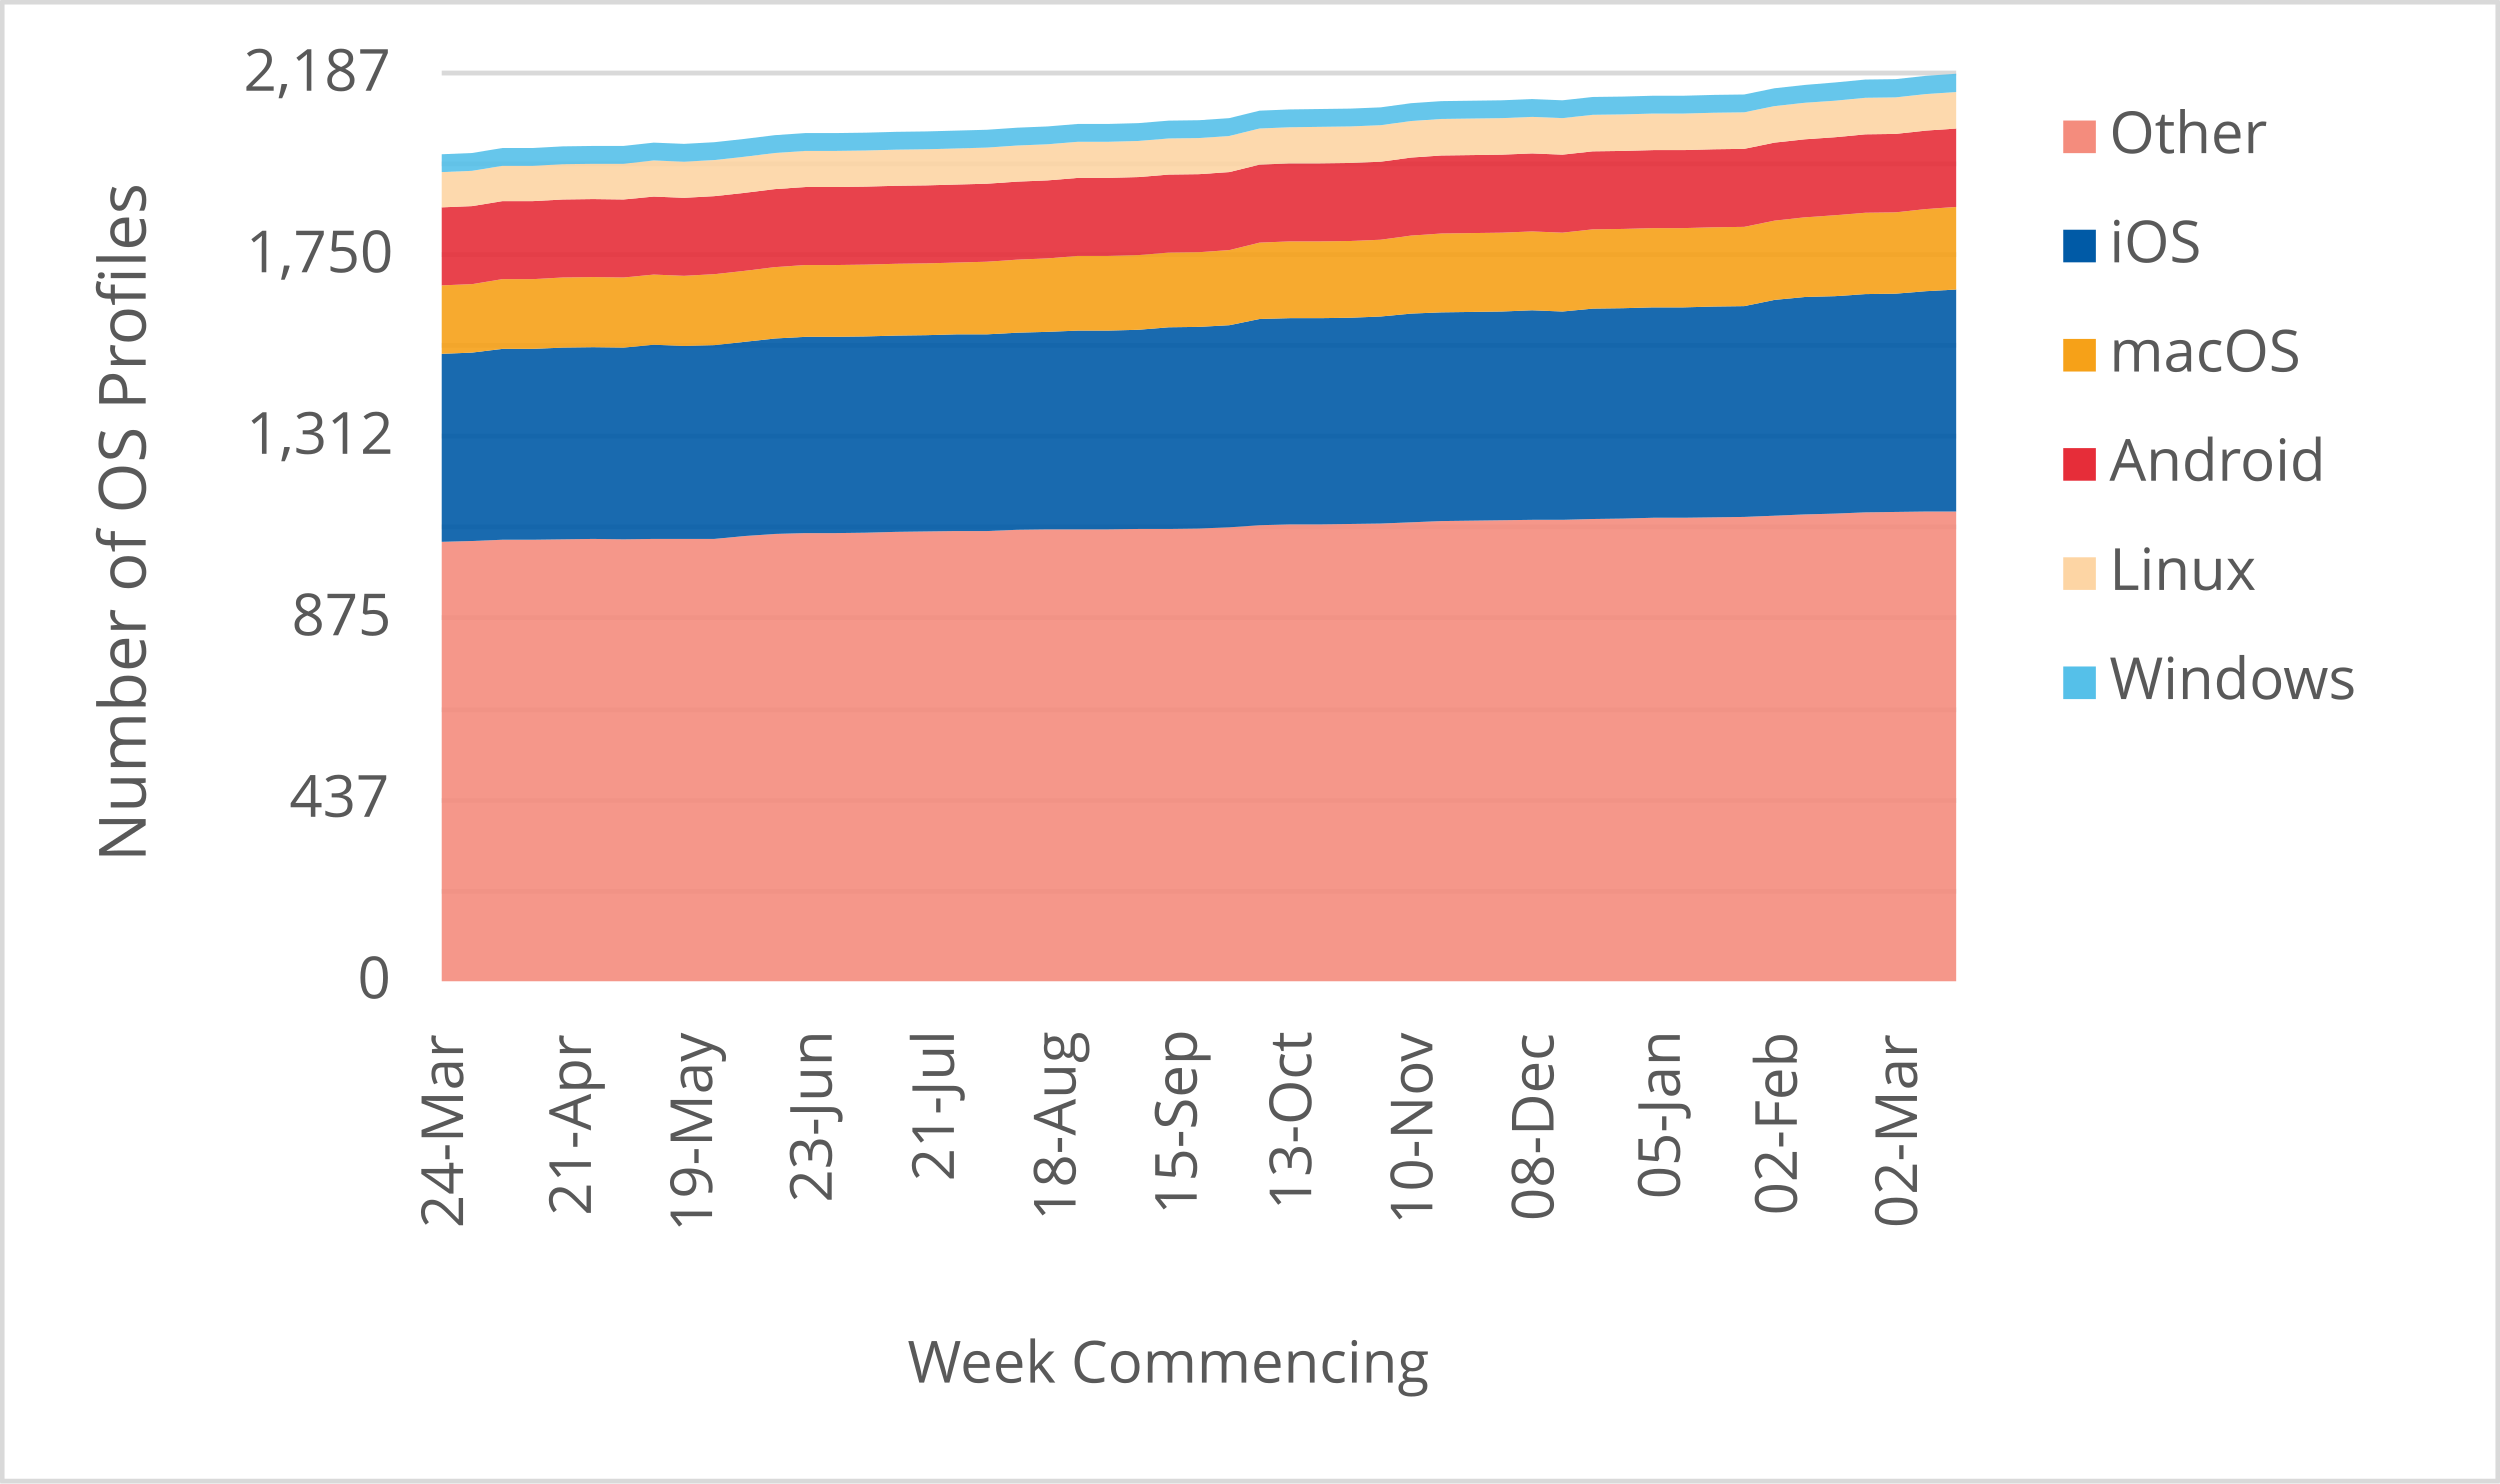
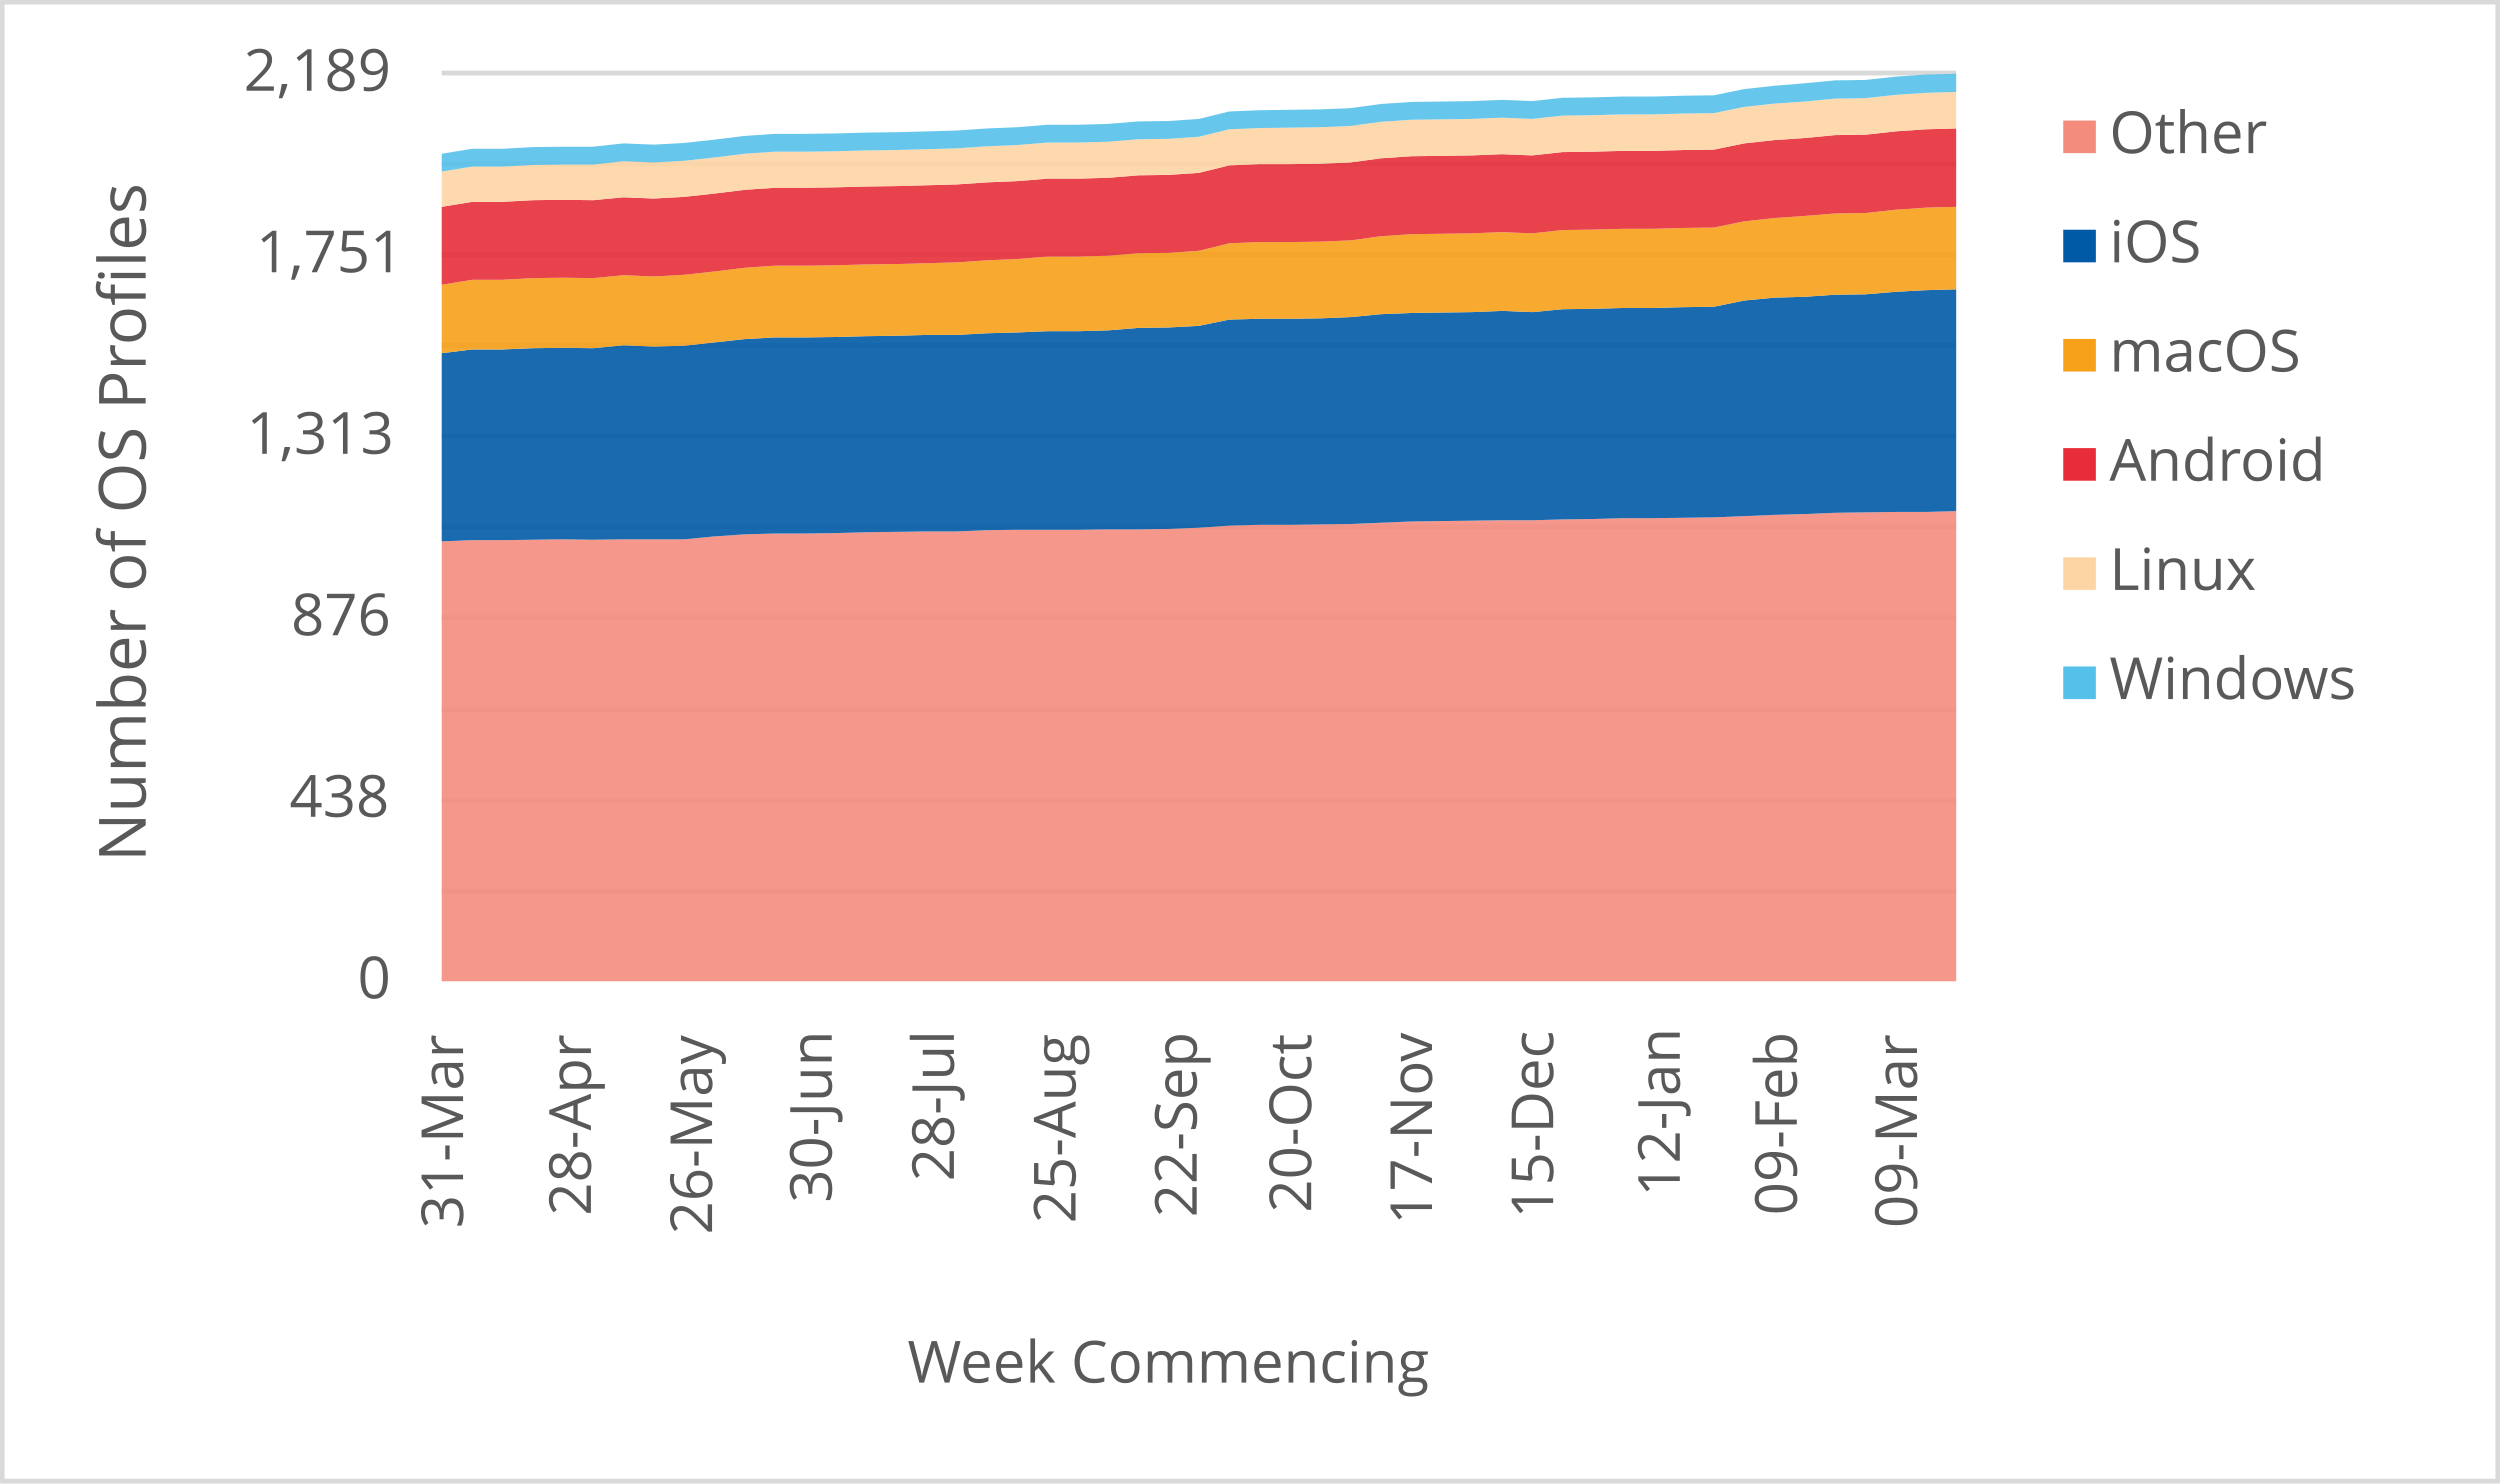
<svg xmlns="http://www.w3.org/2000/svg" width="1763" height="1046" xml:space="preserve" overflow="hidden">
  <defs>
    <clipPath id="clip0">
      <rect x="2917" y="346" width="1763" height="1046" />
    </clipPath>
  </defs>
  <g clip-path="url(#clip0)" transform="translate(-2917 -346)">
    <rect x="2918" y="347" width="1760" height="1043" fill="#FFFFFF" />
    <g>
      <path d="    M3228.5 974.532 4296.5 974.532    M3228.5 910.53 4296.5 910.53    M3228.5 846.528 4296.5 846.528    M3228.5 781.526 4296.5 781.526    M3228.5 717.524 4296.5 717.524    M3228.5 653.522 4296.5 653.522    M3228.5 589.52 4296.5 589.52    M3228.5 525.517 4296.5 525.517    M3228.5 461.515 4296.5 461.515    M3228.5 397.5 4296.5 397.5" stroke="#D9D9D9" stroke-width="3.438" stroke-linejoin="round" stroke-miterlimit="10" fill="none" />
    </g>
    <g>
      <path d="M 1038.5 4296.5 1038.5" stroke="#D9D9D9" stroke-width="3.438" stroke-linejoin="round" stroke-miterlimit="10" fill="none" fill-rule="evenodd" />
    </g>
    <g>
-       <text fill="#595959" font-family="Verdana,Open Sans,DejaVu Sans,sans-serif" font-weight="400" font-size="41" transform="matrix(6.12323e-17 -1 1 6.12323e-17 3243.545 1212.051)">24-Mar</text>
+       <text fill="#595959" font-family="Verdana,Open Sans,DejaVu Sans,sans-serif" font-weight="400" font-size="41" transform="matrix(6.12323e-17 -1 1 6.12323e-17 3243.545 1212.171)">31-Mar</text>
    </g>
    <g>
-       <text fill="#595959" font-family="Verdana,Open Sans,DejaVu Sans,sans-serif" font-weight="400" font-size="41" transform="matrix(6.12323e-17 -1 1 6.12323e-17 3333.709 1203.302)">21-Apr</text>
+       <text fill="#595959" font-family="Verdana,Open Sans,DejaVu Sans,sans-serif" font-weight="400" font-size="41" transform="matrix(6.12323e-17 -1 1 6.12323e-17 3333.709 1203.302)">28-Apr</text>
    </g>
    <g>
-       <text fill="#595959" font-family="Verdana,Open Sans,DejaVu Sans,sans-serif" font-weight="400" font-size="41" transform="matrix(6.12323e-17 -1 1 6.12323e-17 3419.149 1214.753)">19-May</text>
+       <text fill="#595959" font-family="Verdana,Open Sans,DejaVu Sans,sans-serif" font-weight="400" font-size="41" transform="matrix(6.12323e-17 -1 1 6.12323e-17 3419.149 1216.515)">26-May</text>
    </g>
    <g>
-       <text fill="#595959" font-family="Verdana,Open Sans,DejaVu Sans,sans-serif" font-weight="400" font-size="41" transform="matrix(6.12323e-17 -1 1 6.12323e-17 3503.518 1194.053)">23-Jun</text>
+       <text fill="#595959" font-family="Verdana,Open Sans,DejaVu Sans,sans-serif" font-weight="400" font-size="41" transform="matrix(6.12323e-17 -1 1 6.12323e-17 3503.538 1194.173)">30-Jun</text>
    </g>
    <g>
-       <text fill="#595959" font-family="Verdana,Open Sans,DejaVu Sans,sans-serif" font-weight="400" font-size="41" transform="matrix(6.12323e-17 -1 1 6.12323e-17 3589.689 1179.039)">21-Jul</text>
+       <text fill="#595959" font-family="Verdana,Open Sans,DejaVu Sans,sans-serif" font-weight="400" font-size="41" transform="matrix(6.12323e-17 -1 1 6.12323e-17 3589.689 1179.039)">28-Jul</text>
    </g>
    <g>
-       <text fill="#595959" font-family="Verdana,Open Sans,DejaVu Sans,sans-serif" font-weight="400" font-size="41" transform="matrix(6.12323e-17 -1 1 6.12323e-17 3675.469 1206.906)">18-Aug</text>
+       <text fill="#595959" font-family="Verdana,Open Sans,DejaVu Sans,sans-serif" font-weight="400" font-size="41" transform="matrix(6.12323e-17 -1 1 6.12323e-17 3675.469 1208.667)">25-Aug</text>
    </g>
    <g>
-       <text fill="#595959" font-family="Verdana,Open Sans,DejaVu Sans,sans-serif" font-weight="400" font-size="41" transform="matrix(6.12323e-17 -1 1 6.12323e-17 3760.909 1202.662)">15-Sep</text>
+       <text fill="#595959" font-family="Verdana,Open Sans,DejaVu Sans,sans-serif" font-weight="400" font-size="41" transform="matrix(6.12323e-17 -1 1 6.12323e-17 3760.909 1204.423)">22-Sep</text>
    </g>
    <g>
-       <text fill="#595959" font-family="Verdana,Open Sans,DejaVu Sans,sans-serif" font-weight="400" font-size="41" transform="matrix(6.12323e-17 -1 1 6.12323e-17 3841.645 1199.378)">13-Oct</text>
+       <text fill="#595959" font-family="Verdana,Open Sans,DejaVu Sans,sans-serif" font-weight="400" font-size="41" transform="matrix(6.12323e-17 -1 1 6.12323e-17 3841.645 1201.14)">20-Oct</text>
    </g>
    <g>
-       <text fill="#595959" font-family="Verdana,Open Sans,DejaVu Sans,sans-serif" font-weight="400" font-size="41" transform="matrix(6.12323e-17 -1 1 6.12323e-17 3927.085 1209.708)">10-Nov</text>
+       <text fill="#595959" font-family="Verdana,Open Sans,DejaVu Sans,sans-serif" font-weight="400" font-size="41" transform="matrix(6.12323e-17 -1 1 6.12323e-17 3926.854 1209.708)">17-Nov</text>
    </g>
    <g>
-       <text fill="#595959" font-family="Verdana,Open Sans,DejaVu Sans,sans-serif" font-weight="400" font-size="41" transform="matrix(6.12323e-17 -1 1 6.12323e-17 4012.525 1207.086)">08-Dec</text>
+       <text fill="#595959" font-family="Verdana,Open Sans,DejaVu Sans,sans-serif" font-weight="400" font-size="41" transform="matrix(6.12323e-17 -1 1 6.12323e-17 4012.294 1205.364)">15-Dec</text>
    </g>
    <g>
-       <text fill="#595959" font-family="Verdana,Open Sans,DejaVu Sans,sans-serif" font-weight="400" font-size="41" transform="matrix(6.12323e-17 -1 1 6.12323e-17 4101.618 1191.651)">05-Jan</text>
+       <text fill="#595959" font-family="Verdana,Open Sans,DejaVu Sans,sans-serif" font-weight="400" font-size="41" transform="matrix(6.12323e-17 -1 1 6.12323e-17 4101.598 1189.929)">12-Jan</text>
    </g>
    <g>
-       <text fill="#595959" font-family="Verdana,Open Sans,DejaVu Sans,sans-serif" font-weight="400" font-size="41" transform="matrix(6.12323e-17 -1 1 6.12323e-17 4184.115 1203.042)">02-Feb</text>
+       <text fill="#595959" font-family="Verdana,Open Sans,DejaVu Sans,sans-serif" font-weight="400" font-size="41" transform="matrix(6.12323e-17 -1 1 6.12323e-17 4184.115 1203.042)">09-Feb</text>
    </g>
    <g>
-       <text fill="#595959" font-family="Verdana,Open Sans,DejaVu Sans,sans-serif" font-weight="400" font-size="41" transform="matrix(6.12323e-17 -1 1 6.12323e-17 4268.845 1212.011)">02-Mar</text>
+       <text fill="#595959" font-family="Verdana,Open Sans,DejaVu Sans,sans-serif" font-weight="400" font-size="41" transform="matrix(6.12323e-17 -1 1 6.12323e-17 4268.845 1212.011)">09-Mar</text>
    </g>
    <g>
      <text fill="#595959" font-family="Verdana,Open Sans,DejaVu Sans,sans-serif" font-weight="400" font-size="41" transform="matrix(1 0 0 1 3169.141 1050)">0</text>
    </g>
    <g>
-       <text fill="#595959" font-family="Verdana,Open Sans,DejaVu Sans,sans-serif" font-weight="400" font-size="41" transform="matrix(1 0 0 1 3121.114 922)">437</text>
+       <text fill="#595959" font-family="Verdana,Open Sans,DejaVu Sans,sans-serif" font-weight="400" font-size="41" transform="matrix(1 0 0 1 3121.154 922)">438</text>
    </g>
    <g>
-       <text fill="#595959" font-family="Verdana,Open Sans,DejaVu Sans,sans-serif" font-weight="400" font-size="41" transform="matrix(1 0 0 1 3122.616 794)">875</text>
+       <text fill="#595959" font-family="Verdana,Open Sans,DejaVu Sans,sans-serif" font-weight="400" font-size="41" transform="matrix(1 0 0 1 3122.255 794)">876</text>
    </g>
    <g>
-       <text fill="#595959" font-family="Verdana,Open Sans,DejaVu Sans,sans-serif" font-weight="400" font-size="41" transform="matrix(1 0 0 1 3090.645 666)">1,312</text>
+       <text fill="#595959" font-family="Verdana,Open Sans,DejaVu Sans,sans-serif" font-weight="400" font-size="41" transform="matrix(1 0 0 1 3090.845 666)">1,313</text>
    </g>
    <g>
-       <text fill="#595959" font-family="Verdana,Open Sans,DejaVu Sans,sans-serif" font-weight="400" font-size="41" transform="matrix(1 0 0 1 3090.484 538)">1,750</text>
+       <text fill="#595959" font-family="Verdana,Open Sans,DejaVu Sans,sans-serif" font-weight="400" font-size="41" transform="matrix(1 0 0 1 3097.571 538)">1,751</text>
    </g>
    <g>
-       <text fill="#595959" font-family="Verdana,Open Sans,DejaVu Sans,sans-serif" font-weight="400" font-size="41" transform="matrix(1 0 0 1 3088.763 410)">2,187</text>
+       <text fill="#595959" font-family="Verdana,Open Sans,DejaVu Sans,sans-serif" font-weight="400" font-size="41" transform="matrix(1 0 0 1 3088.883 410)">2,189</text>
    </g>
    <g>
      <text fill="#595959" font-family="Verdana,Open Sans,DejaVu Sans,sans-serif" font-weight="400" font-size="41" transform="matrix(1 0 0 1 3556.971 1321)">Week Commencing</text>
    </g>
    <g>
      <text fill="#595959" font-family="Verdana,Open Sans,DejaVu Sans,sans-serif" font-weight="400" font-size="46" transform="matrix(6.12323e-17 -1 1 6.12323e-17 3019.73 953.792)">Number of OS Profiles</text>
    </g>
    <rect x="2918.5" y="347.5" width="1760" height="1043" stroke="#D9D9D9" stroke-width="3.438" stroke-linejoin="round" stroke-miterlimit="10" fill="none" />
    <g>
-       <path d="M3228.5 1038 3249.86 1038 3271.22 1038 3292.58 1038 3313.94 1038 3335.3 1038 3356.66 1038 3378.02 1038 3399.38 1038 3420.74 1038 3442.1 1038 3463.46 1038 3484.82 1038 3506.18 1038 3527.54 1038 3548.9 1038 3570.26 1038 3591.62 1038 3612.98 1038 3634.34 1038 3655.7 1038 3677.06 1038 3698.42 1038 3719.78 1038 3741.14 1038 3762.5 1038 3783.86 1038 3805.22 1038 3826.58 1038 3847.94 1038 3869.3 1038 3890.66 1038 3912.02 1038 3933.38 1038 3954.74 1038 3976.1 1038 3997.46 1038 4018.82 1038 4040.18 1038 4061.54 1038 4082.9 1038 4104.26 1038 4125.62 1038 4146.98 1038 4168.34 1038 4189.7 1038 4211.06 1038 4232.42 1038 4253.78 1038 4275.14 1038 4296.5 1038 4296.5 706.733 4275.14 706.733 4253.78 707.026 4232.42 707.319 4211.06 708.197 4189.7 708.782 4168.34 709.66 4146.98 710.538 4125.62 710.83 4104.26 711.123 4082.9 711.123 4061.54 711.708 4040.18 712.001 4018.82 712.586 3997.46 712.586 3976.1 712.879 3954.74 713.171 3933.38 713.464 3912.02 714.342 3890.66 715.22 3869.3 715.513 3847.94 715.805 3826.58 715.805 3805.22 716.39 3783.86 717.854 3762.5 718.732 3741.14 719.024 3719.78 719.024 3698.42 719.317 3677.06 719.317 3655.7 719.317 3634.34 719.61 3612.98 720.487 3591.62 720.487 3570.26 720.78 3548.9 721.073 3527.54 721.658 3506.18 721.951 3484.82 721.951 3463.46 722.536 3442.1 723.999 3420.74 726.048 3399.38 726.048 3378.02 726.048 3356.66 726.34 3335.3 726.048 3313.94 726.34 3292.58 726.633 3271.22 726.633 3249.86 727.511 3228.5 728.096 3228.5 1038Z" fill="#f48c7d" opacity="0.9" />
+       <path d="M3228.5 1038 3249.86 1038 3271.22 1038 3292.58 1038 3313.94 1038 3335.3 1038 3356.66 1038 3378.02 1038 3399.38 1038 3420.74 1038 3442.1 1038 3463.46 1038 3484.82 1038 3506.18 1038 3527.54 1038 3548.9 1038 3570.26 1038 3591.62 1038 3612.98 1038 3634.34 1038 3655.7 1038 3677.06 1038 3698.42 1038 3719.78 1038 3741.14 1038 3762.5 1038 3783.86 1038 3805.22 1038 3826.58 1038 3847.94 1038 3869.3 1038 3890.66 1038 3912.02 1038 3933.38 1038 3954.74 1038 3976.1 1038 3997.46 1038 4018.82 1038 4040.18 1038 4061.54 1038 4082.9 1038 4104.26 1038 4125.62 1038 4146.98 1038 4168.34 1038 4189.7 1038 4211.06 1038 4232.42 1038 4253.78 1038 4275.14 1038 4296.5 1038 4296.5 706.451 4275.14 707.036 4253.78 707.036 4232.42 707.328 4211.06 707.621 4189.7 708.498 4168.34 709.083 4146.98 709.96 4125.62 710.837 4104.26 711.129 4082.9 711.422 4061.54 711.422 4040.18 712.006 4018.82 712.299 3997.46 712.884 3976.1 712.884 3954.74 713.176 3933.38 713.468 3912.02 713.761 3890.66 714.638 3869.3 715.515 3847.94 715.807 3826.58 716.1 3805.22 716.1 3783.86 716.684 3762.5 718.146 3741.14 719.023 3719.78 719.316 3698.42 719.316 3677.06 719.608 3655.7 719.608 3634.34 719.608 3612.98 719.9 3591.62 720.778 3570.26 720.778 3548.9 721.07 3527.54 721.362 3506.18 721.947 3484.82 722.239 3463.46 722.239 3442.1 722.824 3420.74 724.286 3399.38 726.333 3378.02 726.333 3356.66 726.333 3335.3 726.625 3313.94 726.333 3292.58 726.625 3271.22 726.917 3249.86 726.917 3228.5 727.794 3228.5 1038Z" fill="#f48c7d" opacity="0.9" />
    </g>
    <g>
-       <path d="M3228.5 728.096 3249.86 727.511 3271.22 726.633 3292.58 726.633 3313.94 726.34 3335.3 726.048 3356.66 726.34 3378.02 726.048 3399.38 726.048 3420.74 726.048 3442.1 723.999 3463.46 722.536 3484.82 721.951 3506.18 721.951 3527.54 721.658 3548.9 721.073 3570.26 720.78 3591.62 720.487 3612.98 720.487 3634.34 719.61 3655.7 719.317 3677.06 719.317 3698.42 719.317 3719.78 719.024 3741.14 719.024 3762.5 718.732 3783.86 717.854 3805.22 716.39 3826.58 715.805 3847.94 715.805 3869.3 715.513 3890.66 715.22 3912.02 714.342 3933.38 713.464 3954.74 713.171 3976.1 712.879 3997.46 712.586 4018.82 712.586 4040.18 712.001 4061.54 711.708 4082.9 711.123 4104.26 711.123 4125.62 710.83 4146.98 710.538 4168.34 709.66 4189.7 708.782 4211.06 708.197 4232.42 707.319 4253.78 707.026 4275.14 706.733 4296.5 706.733 4296.5 550.172 4275.14 551.342 4253.78 553.098 4232.42 553.391 4211.06 554.854 4189.7 555.439 4168.34 557.488 4146.98 561.877 4125.62 562.17 4104.26 562.755 4082.9 562.755 4061.54 563.341 4040.18 563.633 4018.82 565.682 3997.46 564.804 3976.1 565.682 3954.74 565.974 3933.38 566.267 3912.02 567.145 3890.66 569.193 3869.3 570.071 3847.94 570.364 3826.58 570.364 3805.22 570.949 3783.86 575.339 3762.5 576.509 3741.14 576.802 3719.78 578.558 3698.42 579.143 3677.06 579.143 3655.7 580.021 3634.34 580.606 3612.98 581.777 3591.62 581.777 3570.26 582.362 3548.9 582.655 3527.54 583.24 3506.18 583.533 3484.82 583.533 3463.46 584.703 3442.1 587.044 3420.74 589.385 3399.38 589.971 3378.02 589.093 3356.66 591.141 3335.3 590.849 3313.94 591.141 3292.58 592.019 3271.22 592.019 3249.86 594.653 3228.5 595.531 3228.5 728.096Z" fill="#005aa6" opacity="0.9" />
+       <path d="M3228.5 727.794 3249.86 726.917 3271.22 726.917 3292.58 726.625 3313.94 726.333 3335.3 726.625 3356.66 726.333 3378.02 726.333 3399.38 726.333 3420.74 724.286 3442.1 722.824 3463.46 722.239 3484.82 722.239 3506.18 721.947 3527.54 721.362 3548.9 721.07 3570.26 720.778 3591.62 720.778 3612.98 719.9 3634.34 719.608 3655.7 719.608 3677.06 719.608 3698.42 719.316 3719.78 719.316 3741.14 719.023 3762.5 718.146 3783.86 716.684 3805.22 716.1 3826.58 716.1 3847.94 715.807 3869.3 715.515 3890.66 714.638 3912.02 713.761 3933.38 713.468 3954.74 713.176 3976.1 712.884 3997.46 712.884 4018.82 712.299 4040.18 712.006 4061.54 711.422 4082.9 711.422 4104.26 711.129 4125.62 710.837 4146.98 709.96 4168.34 709.083 4189.7 708.498 4211.06 707.621 4232.42 707.328 4253.78 707.036 4275.14 707.036 4296.5 706.451 4296.5 550.033 4275.14 550.618 4253.78 551.787 4232.42 553.541 4211.06 553.834 4189.7 555.296 4168.34 555.88 4146.98 557.927 4125.62 562.312 4104.26 562.605 4082.9 563.19 4061.54 563.19 4040.18 563.774 4018.82 564.067 3997.46 566.113 3976.1 565.236 3954.74 566.113 3933.38 566.406 3912.02 566.698 3890.66 567.575 3869.3 569.622 3847.94 570.499 3826.58 570.791 3805.22 570.791 3783.86 571.376 3762.5 575.762 3741.14 576.931 3719.78 577.223 3698.42 578.978 3677.06 579.562 3655.7 579.562 3634.34 580.439 3612.98 581.024 3591.62 582.194 3570.26 582.194 3548.9 582.778 3527.54 583.071 3506.18 583.656 3484.82 583.948 3463.46 583.948 3442.1 585.117 3420.74 587.456 3399.38 589.795 3378.02 590.38 3356.66 589.503 3335.3 591.55 3313.94 591.257 3292.58 591.55 3271.22 592.427 3249.86 592.427 3228.5 595.058 3228.5 727.794Z" fill="#005aa6" opacity="0.9" />
    </g>
    <g>
-       <path d="M3228.5 595.531 3249.86 594.653 3271.22 592.019 3292.58 592.019 3313.94 591.141 3335.3 590.849 3356.66 591.141 3378.02 589.093 3399.38 589.971 3420.74 589.385 3442.1 587.044 3463.46 584.703 3484.82 583.533 3506.18 583.533 3527.54 583.24 3548.9 582.655 3570.26 582.362 3591.62 581.777 3612.98 581.777 3634.34 580.606 3655.7 580.021 3677.06 579.143 3698.42 579.143 3719.78 578.558 3741.14 576.802 3762.5 576.509 3783.86 575.339 3805.22 570.949 3826.58 570.364 3847.94 570.364 3869.3 570.071 3890.66 569.193 3912.02 567.145 3933.38 566.267 3954.74 565.974 3976.1 565.682 3997.46 564.804 4018.82 565.682 4040.18 563.633 4061.54 563.341 4082.9 562.755 4104.26 562.755 4125.62 562.17 4146.98 561.877 4168.34 557.488 4189.7 555.439 4211.06 554.854 4232.42 553.391 4253.78 553.098 4275.14 551.342 4296.5 550.172 4296.5 491.937 4275.14 493.4 4253.78 495.741 4232.42 496.034 4211.06 497.79 4189.7 499.253 4168.34 501.594 4146.98 505.984 4125.62 506.276 4104.26 506.861 4082.9 506.861 4061.54 507.447 4040.18 507.739 4018.82 510.08 3997.46 509.203 3976.1 510.08 3954.74 510.373 3933.38 510.666 3912.02 512.129 3890.66 515.055 3869.3 515.933 3847.94 516.226 3826.58 516.226 3805.22 517.104 3783.86 522.371 3762.5 523.834 3741.14 524.127 3719.78 525.883 3698.42 526.468 3677.06 526.468 3655.7 528.224 3634.34 529.102 3612.98 530.565 3591.62 531.15 3570.26 531.736 3548.9 532.028 3527.54 532.614 3506.18 532.906 3484.82 532.906 3463.46 534.369 3442.1 537.003 3420.74 539.344 3399.38 540.515 3378.02 539.637 3356.66 541.685 3335.3 541.393 3313.94 541.685 3292.58 542.856 3271.22 542.856 3249.86 546.368 3228.5 547.246 3228.5 595.531Z" fill="#f6a118" opacity="0.9" />
+       <path d="M3228.5 595.058 3249.86 592.427 3271.22 592.427 3292.58 591.55 3313.94 591.257 3335.3 591.55 3356.66 589.503 3378.02 590.38 3399.38 589.795 3420.74 587.456 3442.1 585.117 3463.46 583.948 3484.82 583.948 3506.18 583.656 3527.54 583.071 3548.9 582.778 3570.26 582.194 3591.62 582.194 3612.98 581.024 3634.34 580.439 3655.7 579.562 3677.06 579.562 3698.42 578.978 3719.78 577.223 3741.14 576.931 3762.5 575.762 3783.86 571.376 3805.22 570.791 3826.58 570.791 3847.94 570.499 3869.3 569.622 3890.66 567.575 3912.02 566.698 3933.38 566.406 3954.74 566.113 3976.1 565.236 3997.46 566.113 4018.82 564.067 4040.18 563.774 4061.54 563.19 4082.9 563.19 4104.26 562.605 4125.62 562.312 4146.98 557.927 4168.34 555.88 4189.7 555.296 4211.06 553.834 4232.42 553.541 4253.78 551.787 4275.14 550.618 4296.5 550.033 4296.5 491.851 4275.14 492.436 4253.78 493.898 4232.42 496.237 4211.06 496.529 4189.7 498.283 4168.34 499.745 4146.98 502.084 4125.62 506.47 4104.26 506.762 4082.9 507.347 4061.54 507.347 4040.18 507.931 4018.82 508.224 3997.46 510.563 3976.1 509.686 3954.74 510.563 3933.38 510.855 3912.02 511.148 3890.66 512.609 3869.3 515.533 3847.94 516.41 3826.58 516.703 3805.22 516.703 3783.86 517.58 3762.5 522.842 3741.14 524.304 3719.78 524.597 3698.42 526.351 3677.06 526.936 3655.7 526.936 3634.34 528.69 3612.98 529.567 3591.62 531.029 3570.26 531.614 3548.9 532.198 3527.54 532.491 3506.18 533.075 3484.82 533.368 3463.46 533.368 3442.1 534.83 3420.74 537.461 3399.38 539.8 3378.02 540.969 3356.66 540.092 3335.3 542.139 3313.94 541.847 3292.58 542.139 3271.22 543.308 3249.86 543.308 3228.5 546.817 3228.5 595.058Z" fill="#f6a118" opacity="0.9" />
    </g>
    <g>
-       <path d="M3228.5 547.246 3249.86 546.368 3271.22 542.856 3292.58 542.856 3313.94 541.685 3335.3 541.393 3356.66 541.685 3378.02 539.637 3399.38 540.515 3420.74 539.344 3442.1 537.003 3463.46 534.369 3484.82 532.906 3506.18 532.906 3527.54 532.614 3548.9 532.028 3570.26 531.736 3591.62 531.15 3612.98 530.565 3634.34 529.102 3655.7 528.224 3677.06 526.468 3698.42 526.468 3719.78 525.883 3741.14 524.127 3762.5 523.834 3783.86 522.371 3805.22 517.104 3826.58 516.226 3847.94 516.226 3869.3 515.933 3890.66 515.055 3912.02 512.129 3933.38 510.666 3954.74 510.373 3976.1 510.08 3997.46 509.203 4018.82 510.08 4040.18 507.739 4061.54 507.447 4082.9 506.861 4104.26 506.861 4125.62 506.276 4146.98 505.984 4168.34 501.594 4189.7 499.253 4211.06 497.79 4232.42 496.034 4253.78 495.741 4275.14 493.4 4296.5 491.937 4296.5 436.628 4275.14 438.091 4253.78 440.433 4232.42 440.725 4211.06 442.774 4189.7 444.237 4168.34 446.578 4146.98 450.968 4125.62 451.26 4104.26 451.845 4082.9 451.845 4061.54 452.431 4040.18 452.723 4018.82 455.064 3997.46 454.187 3976.1 455.064 3954.74 455.357 3933.38 455.65 3912.02 457.113 3890.66 460.039 3869.3 460.917 3847.94 461.21 3826.58 461.21 3805.22 462.088 3783.86 467.355 3762.5 468.818 3741.14 469.111 3719.78 470.867 3698.42 471.452 3677.06 471.452 3655.7 473.208 3634.34 474.086 3612.98 475.549 3591.62 476.134 3570.26 476.72 3548.9 477.012 3527.54 477.598 3506.18 477.89 3484.82 477.89 3463.46 479.353 3442.1 481.987 3420.74 484.328 3399.38 485.499 3378.02 484.621 3356.66 486.669 3335.3 486.377 3313.94 486.669 3292.58 487.84 3271.22 487.84 3249.86 491.352 3228.5 492.23 3228.5 547.246Z" fill="#e62d39" opacity="0.9" />
+       <path d="M3228.5 546.817 3249.86 543.308 3271.22 543.308 3292.58 542.139 3313.94 541.847 3335.3 542.139 3356.66 540.092 3378.02 540.969 3399.38 539.8 3420.74 537.461 3442.1 534.83 3463.46 533.368 3484.82 533.368 3506.18 533.075 3527.54 532.491 3548.9 532.198 3570.26 531.614 3591.62 531.029 3612.98 529.567 3634.34 528.69 3655.7 526.936 3677.06 526.936 3698.42 526.351 3719.78 524.597 3741.14 524.304 3762.5 522.842 3783.86 517.58 3805.22 516.703 3826.58 516.703 3847.94 516.41 3869.3 515.533 3890.66 512.609 3912.02 511.148 3933.38 510.855 3954.74 510.563 3976.1 509.686 3997.46 510.563 4018.82 508.224 4040.18 507.931 4061.54 507.347 4082.9 507.347 4104.26 506.762 4125.62 506.47 4146.98 502.084 4168.34 499.745 4189.7 498.283 4211.06 496.529 4232.42 496.237 4253.78 493.898 4275.14 492.436 4296.5 491.851 4296.5 436.593 4275.14 437.178 4253.78 438.64 4232.42 440.979 4211.06 441.271 4189.7 443.317 4168.34 444.779 4146.98 447.118 4125.62 451.504 4104.26 451.796 4082.9 452.381 4061.54 452.381 4040.18 452.966 4018.82 453.258 3997.46 455.597 3976.1 454.72 3954.74 455.597 3933.38 455.889 3912.02 456.182 3890.66 457.644 3869.3 460.567 3847.94 461.444 3826.58 461.737 3805.22 461.737 3783.86 462.614 3762.5 467.877 3741.14 469.339 3719.78 469.631 3698.42 471.385 3677.06 471.97 3655.7 471.97 3634.34 473.724 3612.98 474.601 3591.62 476.063 3570.26 476.648 3548.9 477.233 3527.54 477.525 3506.18 478.11 3484.82 478.402 3463.46 478.402 3442.1 479.864 3420.74 482.495 3399.38 484.834 3378.02 486.004 3356.66 485.127 3335.3 487.173 3313.94 486.881 3292.58 487.173 3271.22 488.343 3249.86 488.343 3228.5 491.851 3228.5 546.817Z" fill="#e62d39" opacity="0.9" />
    </g>
    <g>
-       <path d="M3228.5 492.23 3249.86 491.352 3271.22 487.84 3292.58 487.84 3313.94 486.669 3335.3 486.377 3356.66 486.669 3378.02 484.621 3399.38 485.499 3420.74 484.328 3442.1 481.987 3463.46 479.353 3484.82 477.89 3506.18 477.89 3527.54 477.598 3548.9 477.012 3570.26 476.72 3591.62 476.134 3612.98 475.549 3634.34 474.086 3655.7 473.208 3677.06 471.452 3698.42 471.452 3719.78 470.867 3741.14 469.111 3762.5 468.818 3783.86 467.355 3805.22 462.088 3826.58 461.21 3847.94 461.21 3869.3 460.917 3890.66 460.039 3912.02 457.113 3933.38 455.65 3954.74 455.357 3976.1 455.064 3997.46 454.187 4018.82 455.064 4040.18 452.723 4061.54 452.431 4082.9 451.845 4104.26 451.845 4125.62 451.26 4146.98 450.968 4168.34 446.578 4189.7 444.237 4211.06 442.774 4232.42 440.725 4253.78 440.433 4275.14 438.091 4296.5 436.628 4296.5 410.876 4275.14 412.339 4253.78 414.68 4232.42 414.973 4211.06 417.021 4189.7 418.485 4168.34 420.826 4146.98 425.215 4125.62 425.508 4104.26 426.093 4082.9 426.093 4061.54 426.679 4040.18 426.971 4018.82 429.312 3997.46 428.434 3976.1 429.312 3954.74 429.605 3933.38 429.898 3912.02 431.361 3890.66 434.287 3869.3 435.165 3847.94 435.458 3826.58 435.75 3805.22 436.628 3783.86 441.896 3762.5 443.359 3741.14 443.652 3719.78 445.407 3698.42 445.993 3677.06 445.993 3655.7 447.749 3634.34 448.626 3612.98 450.09 3591.62 450.675 3570.26 451.26 3548.9 451.553 3527.54 452.138 3506.18 452.431 3484.82 452.431 3463.46 453.894 3442.1 456.528 3420.74 458.869 3399.38 460.039 3378.02 459.161 3356.66 461.503 3335.3 461.503 3313.94 461.795 3292.58 462.966 3271.22 462.966 3249.86 466.477 3228.5 467.355 3228.5 492.23Z" fill="#fdd5a4" opacity="0.9" />
+       <path d="M3228.5 491.851 3249.86 488.343 3271.22 488.343 3292.58 487.173 3313.94 486.881 3335.3 487.173 3356.66 485.127 3378.02 486.004 3399.38 484.834 3420.74 482.495 3442.1 479.864 3463.46 478.402 3484.82 478.402 3506.18 478.11 3527.54 477.525 3548.9 477.233 3570.26 476.648 3591.62 476.063 3612.98 474.601 3634.34 473.724 3655.7 471.97 3677.06 471.97 3698.42 471.385 3719.78 469.631 3741.14 469.339 3762.5 467.877 3783.86 462.614 3805.22 461.737 3826.58 461.737 3847.94 461.444 3869.3 460.567 3890.66 457.644 3912.02 456.182 3933.38 455.889 3954.74 455.597 3976.1 454.72 3997.46 455.597 4018.82 453.258 4040.18 452.966 4061.54 452.381 4082.9 452.381 4104.26 451.796 4125.62 451.504 4146.98 447.118 4168.34 444.779 4189.7 443.317 4211.06 441.271 4232.42 440.979 4253.78 438.64 4275.14 437.178 4296.5 436.593 4296.5 410.864 4275.14 411.449 4253.78 412.911 4232.42 415.25 4211.06 415.542 4189.7 417.589 4168.34 419.051 4146.98 421.39 4125.62 425.775 4104.26 426.068 4082.9 426.652 4061.54 426.652 4040.18 427.237 4018.82 427.529 3997.46 429.868 3976.1 428.991 3954.74 429.868 3933.38 430.161 3912.02 430.453 3890.66 431.915 3869.3 434.839 3847.94 435.716 3826.58 436.008 3805.22 436.301 3783.86 437.178 3762.5 442.44 3741.14 443.902 3719.78 444.195 3698.42 445.949 3677.06 446.534 3655.7 446.534 3634.34 448.288 3612.98 449.165 3591.62 450.627 3570.26 451.212 3548.9 451.796 3527.54 452.089 3506.18 452.673 3484.82 452.966 3463.46 452.966 3442.1 454.428 3420.74 457.059 3399.38 459.398 3378.02 460.567 3356.66 459.69 3335.3 462.029 3313.94 462.029 3292.58 462.322 3271.22 463.491 3249.86 463.491 3228.5 467 3228.5 491.851Z" fill="#fdd5a4" opacity="0.9" />
    </g>
    <g>
-       <path d="M3228.5 467.355 3249.86 466.477 3271.22 462.966 3292.58 462.966 3313.94 461.795 3335.3 461.503 3356.66 461.503 3378.02 459.161 3399.38 460.039 3420.74 458.869 3442.1 456.528 3463.46 453.894 3484.82 452.431 3506.18 452.431 3527.54 452.138 3548.9 451.553 3570.26 451.26 3591.62 450.675 3612.98 450.09 3634.34 448.626 3655.7 447.749 3677.06 445.993 3698.42 445.993 3719.78 445.407 3741.14 443.652 3762.5 443.359 3783.86 441.896 3805.22 436.628 3826.58 435.75 3847.94 435.458 3869.3 435.165 3890.66 434.287 3912.02 431.361 3933.38 429.898 3954.74 429.605 3976.1 429.312 3997.46 428.434 4018.82 429.312 4040.18 426.971 4061.54 426.679 4082.9 426.093 4104.26 426.093 4125.62 425.508 4146.98 425.215 4168.34 420.826 4189.7 418.485 4211.06 417.021 4232.42 414.973 4253.78 414.68 4275.14 412.339 4296.5 410.876 4296.5 398 4275.14 399.463 4253.78 401.804 4232.42 402.097 4211.06 404.145 4189.7 405.901 4168.34 408.242 4146.98 412.632 4125.62 412.925 4104.26 413.51 4082.9 413.51 4061.54 414.095 4040.18 414.388 4018.82 416.729 3997.46 415.851 3976.1 416.729 3954.74 417.021 3933.38 417.314 3912.02 418.777 3890.66 421.704 3869.3 422.582 3847.94 422.874 3826.58 423.167 3805.22 424.045 3783.86 429.312 3762.5 430.775 3741.14 431.068 3719.78 432.824 3698.42 433.409 3677.06 433.409 3655.7 435.165 3634.34 436.043 3612.98 437.506 3591.62 438.091 3570.26 438.677 3548.9 438.969 3527.54 439.555 3506.18 439.847 3484.82 439.847 3463.46 441.31 3442.1 443.944 3420.74 446.285 3399.38 447.456 3378.02 446.578 3356.66 448.919 3335.3 448.919 3313.94 449.212 3292.58 450.382 3271.22 450.382 3249.86 453.894 3228.5 454.772 3228.5 467.355Z" fill="#55c0e9" opacity="0.9" />
+       <path d="M3228.5 467 3249.86 463.491 3271.22 463.491 3292.58 462.322 3313.94 462.029 3335.3 462.029 3356.66 459.69 3378.02 460.567 3399.38 459.398 3420.74 457.059 3442.1 454.428 3463.46 452.966 3484.82 452.966 3506.18 452.673 3527.54 452.089 3548.9 451.796 3570.26 451.212 3591.62 450.627 3612.98 449.165 3634.34 448.288 3655.7 446.534 3677.06 446.534 3698.42 445.949 3719.78 444.195 3741.14 443.902 3762.5 442.44 3783.86 437.178 3805.22 436.301 3826.58 436.008 3847.94 435.716 3869.3 434.839 3890.66 431.915 3912.02 430.453 3933.38 430.161 3954.74 429.868 3976.1 428.991 3997.46 429.868 4018.82 427.529 4040.18 427.237 4061.54 426.652 4082.9 426.652 4104.26 426.068 4125.62 425.775 4146.98 421.39 4168.34 419.051 4189.7 417.589 4211.06 415.542 4232.42 415.25 4253.78 412.911 4275.14 411.449 4296.5 410.864 4296.5 398 4275.14 398.585 4253.78 400.047 4232.42 402.386 4211.06 402.678 4189.7 404.725 4168.34 406.479 4146.98 408.818 4125.62 413.203 4104.26 413.496 4082.9 414.08 4061.54 414.08 4040.18 414.665 4018.82 414.958 3997.46 417.296 3976.1 416.419 3954.74 417.296 3933.38 417.589 3912.02 417.881 3890.66 419.343 3869.3 422.267 3847.94 423.144 3826.58 423.436 3805.22 423.729 3783.86 424.606 3762.5 429.868 3741.14 431.33 3719.78 431.623 3698.42 433.377 3677.06 433.962 3655.7 433.962 3634.34 435.716 3612.98 436.593 3591.62 438.055 3570.26 438.64 3548.9 439.224 3527.54 439.517 3506.18 440.101 3484.82 440.394 3463.46 440.394 3442.1 441.856 3420.74 444.487 3399.38 446.826 3378.02 447.995 3356.66 447.118 3335.3 449.457 3313.94 449.457 3292.58 449.75 3271.22 450.919 3249.86 450.919 3228.5 454.428 3228.5 467Z" fill="#55c0e9" opacity="0.9" />
    </g>
    <g>
      <rect x="4372" y="431" width="23" height="23" fill="#f48c7d" />
    </g>
    <g>
      <text fill="#595959" font-family="Verdana,Open Sans,DejaVu Sans,sans-serif" font-weight="400" font-size="41" transform="matrix(1 0 0 1 4404.56 454)">Other</text>
    </g>
    <g>
      <rect x="4372" y="508" width="23" height="23" fill="#005aa6" />
    </g>
    <g>
      <text fill="#595959" font-family="Verdana,Open Sans,DejaVu Sans,sans-serif" font-weight="400" font-size="41" transform="matrix(1 0 0 1 4404.56 531)">iOS</text>
    </g>
    <g>
      <rect x="4372" y="585" width="23" height="23" fill="#f6a118" />
    </g>
    <g>
      <text fill="#595959" font-family="Verdana,Open Sans,DejaVu Sans,sans-serif" font-weight="400" font-size="41" transform="matrix(1 0 0 1 4404.56 608)">macOS</text>
    </g>
    <g>
      <rect x="4372" y="662" width="23" height="23" fill="#e62d39" />
    </g>
    <g>
      <text fill="#595959" font-family="Verdana,Open Sans,DejaVu Sans,sans-serif" font-weight="400" font-size="41" transform="matrix(1 0 0 1 4404.56 685)">Android</text>
    </g>
    <g>
      <rect x="4372" y="739" width="23" height="23" fill="#fdd5a4" />
    </g>
    <g>
      <text fill="#595959" font-family="Verdana,Open Sans,DejaVu Sans,sans-serif" font-weight="400" font-size="41" transform="matrix(1 0 0 1 4404.56 762)">Linux</text>
    </g>
    <g>
      <rect x="4372" y="816" width="23" height="23" fill="#55c0e9" />
    </g>
    <g>
      <text fill="#595959" font-family="Verdana,Open Sans,DejaVu Sans,sans-serif" font-weight="400" font-size="41" transform="matrix(1 0 0 1 4404.56 839)">Windows</text>
    </g>
  </g>
</svg>
